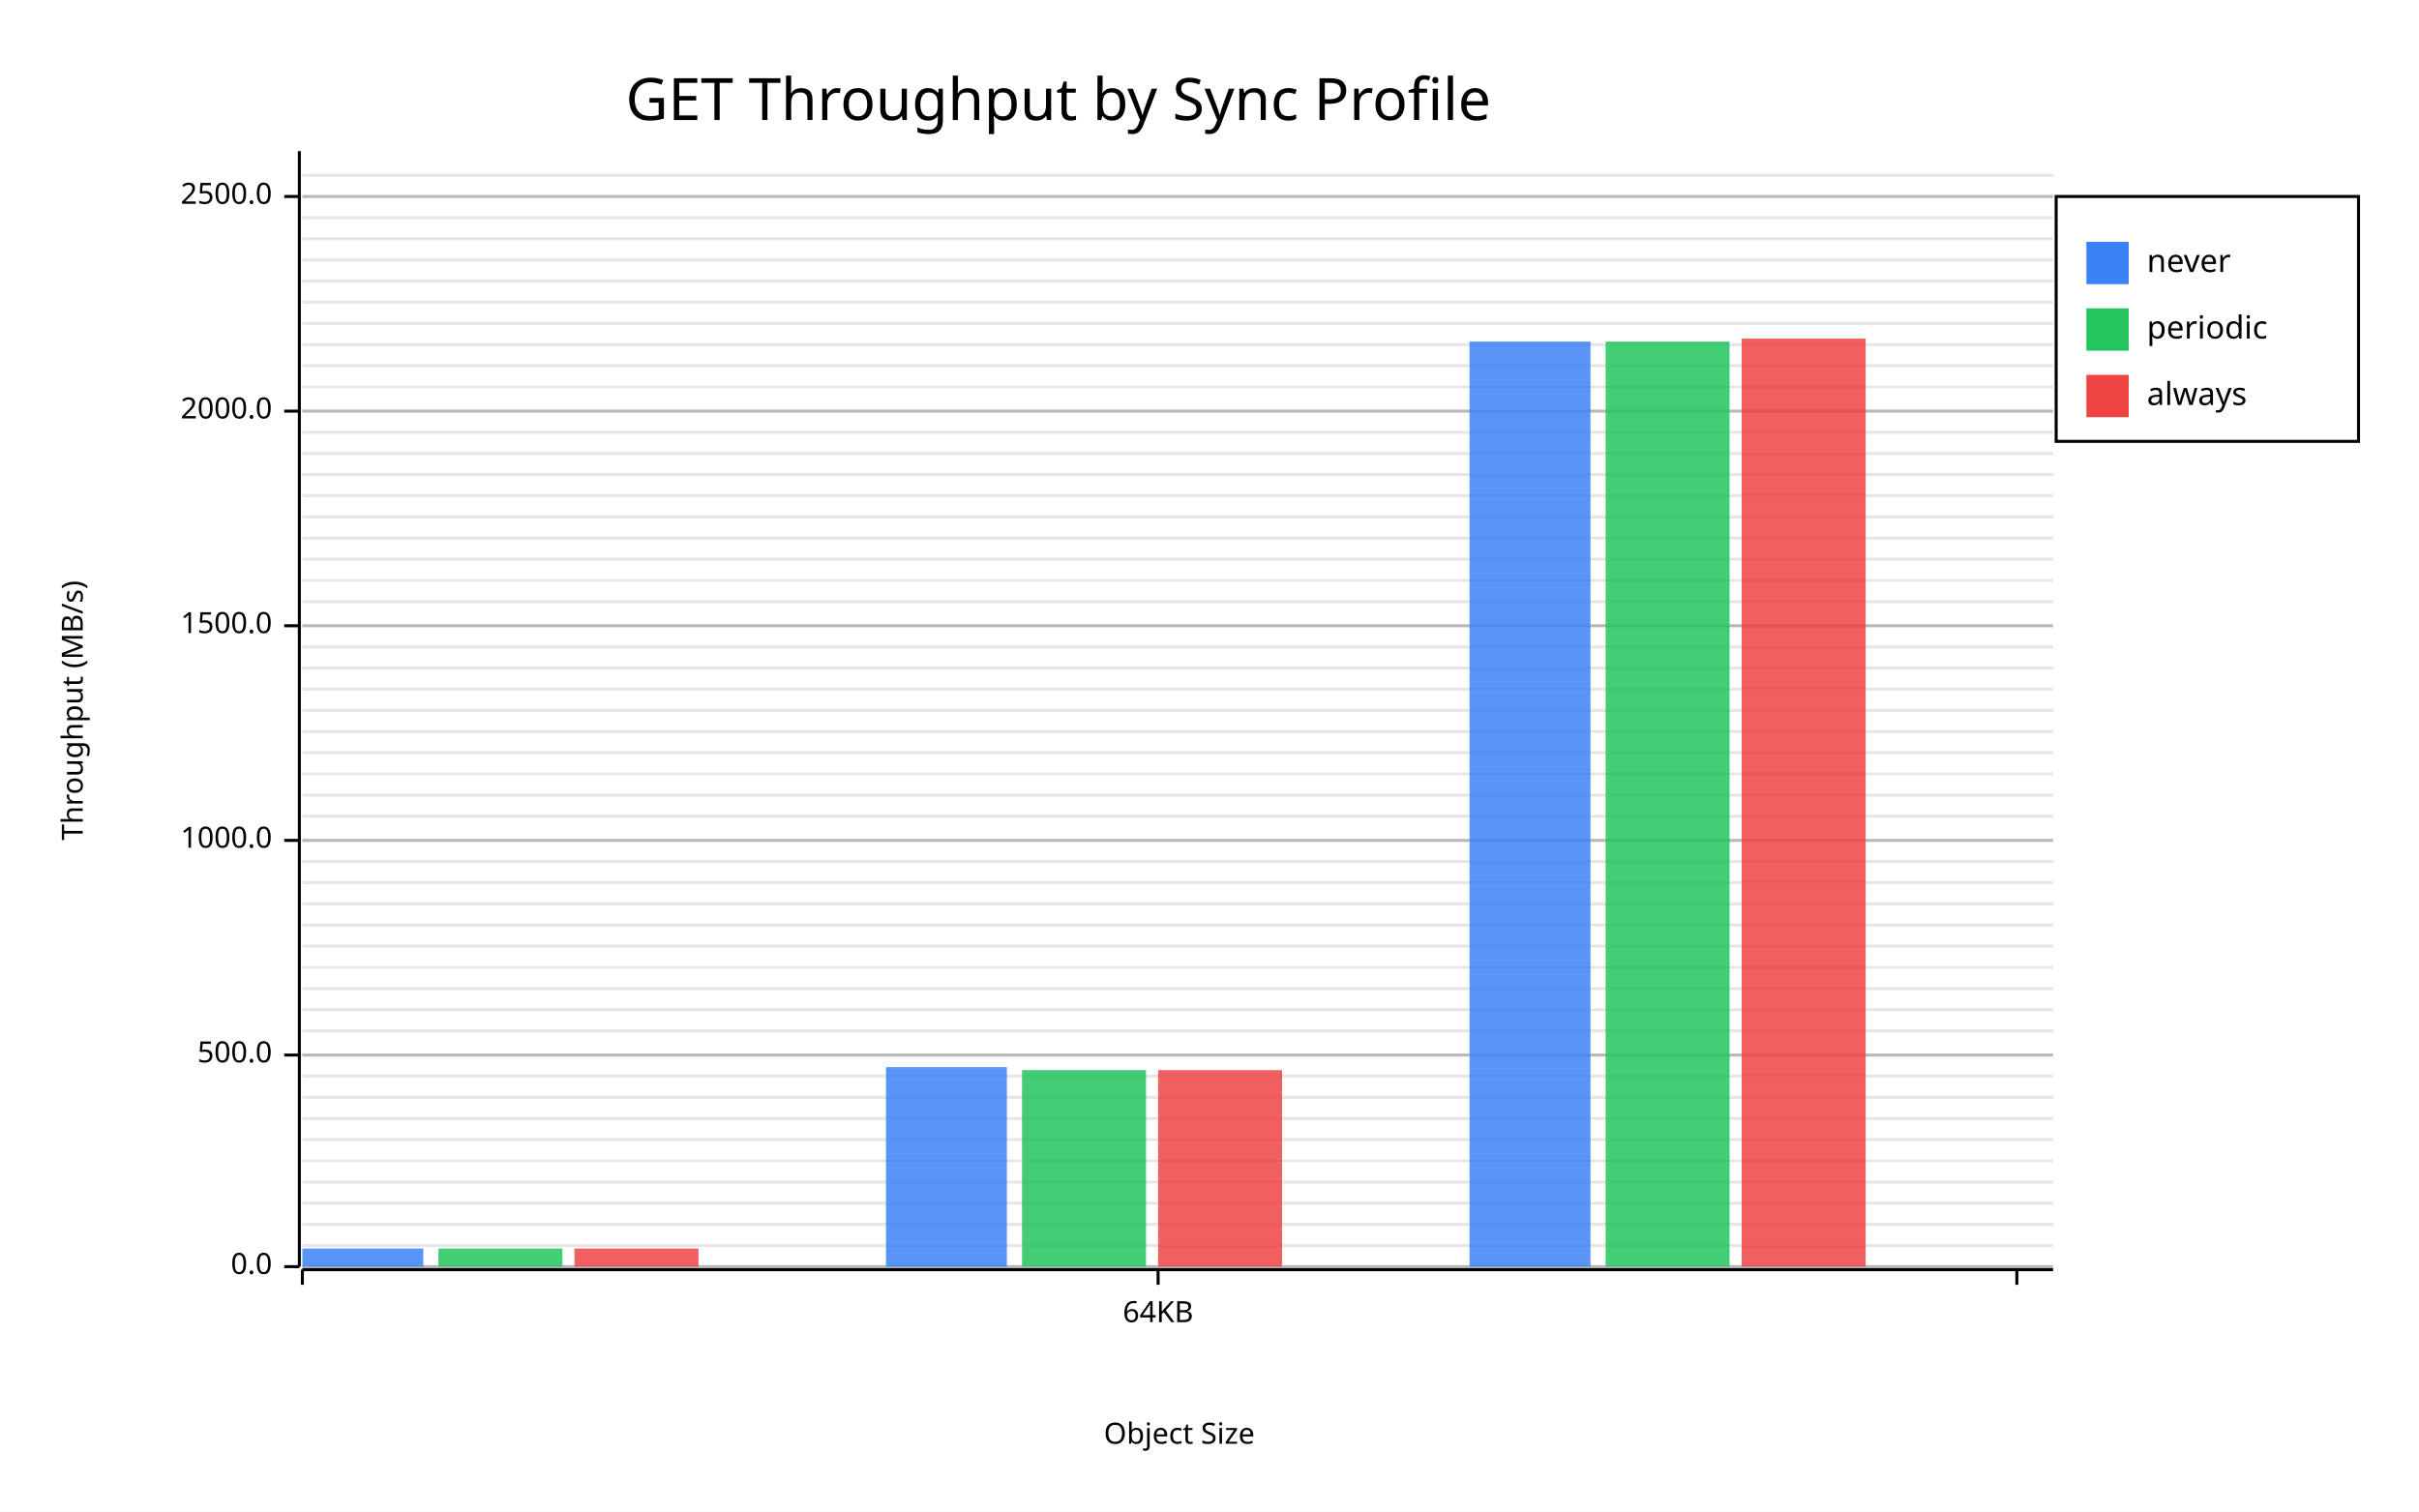
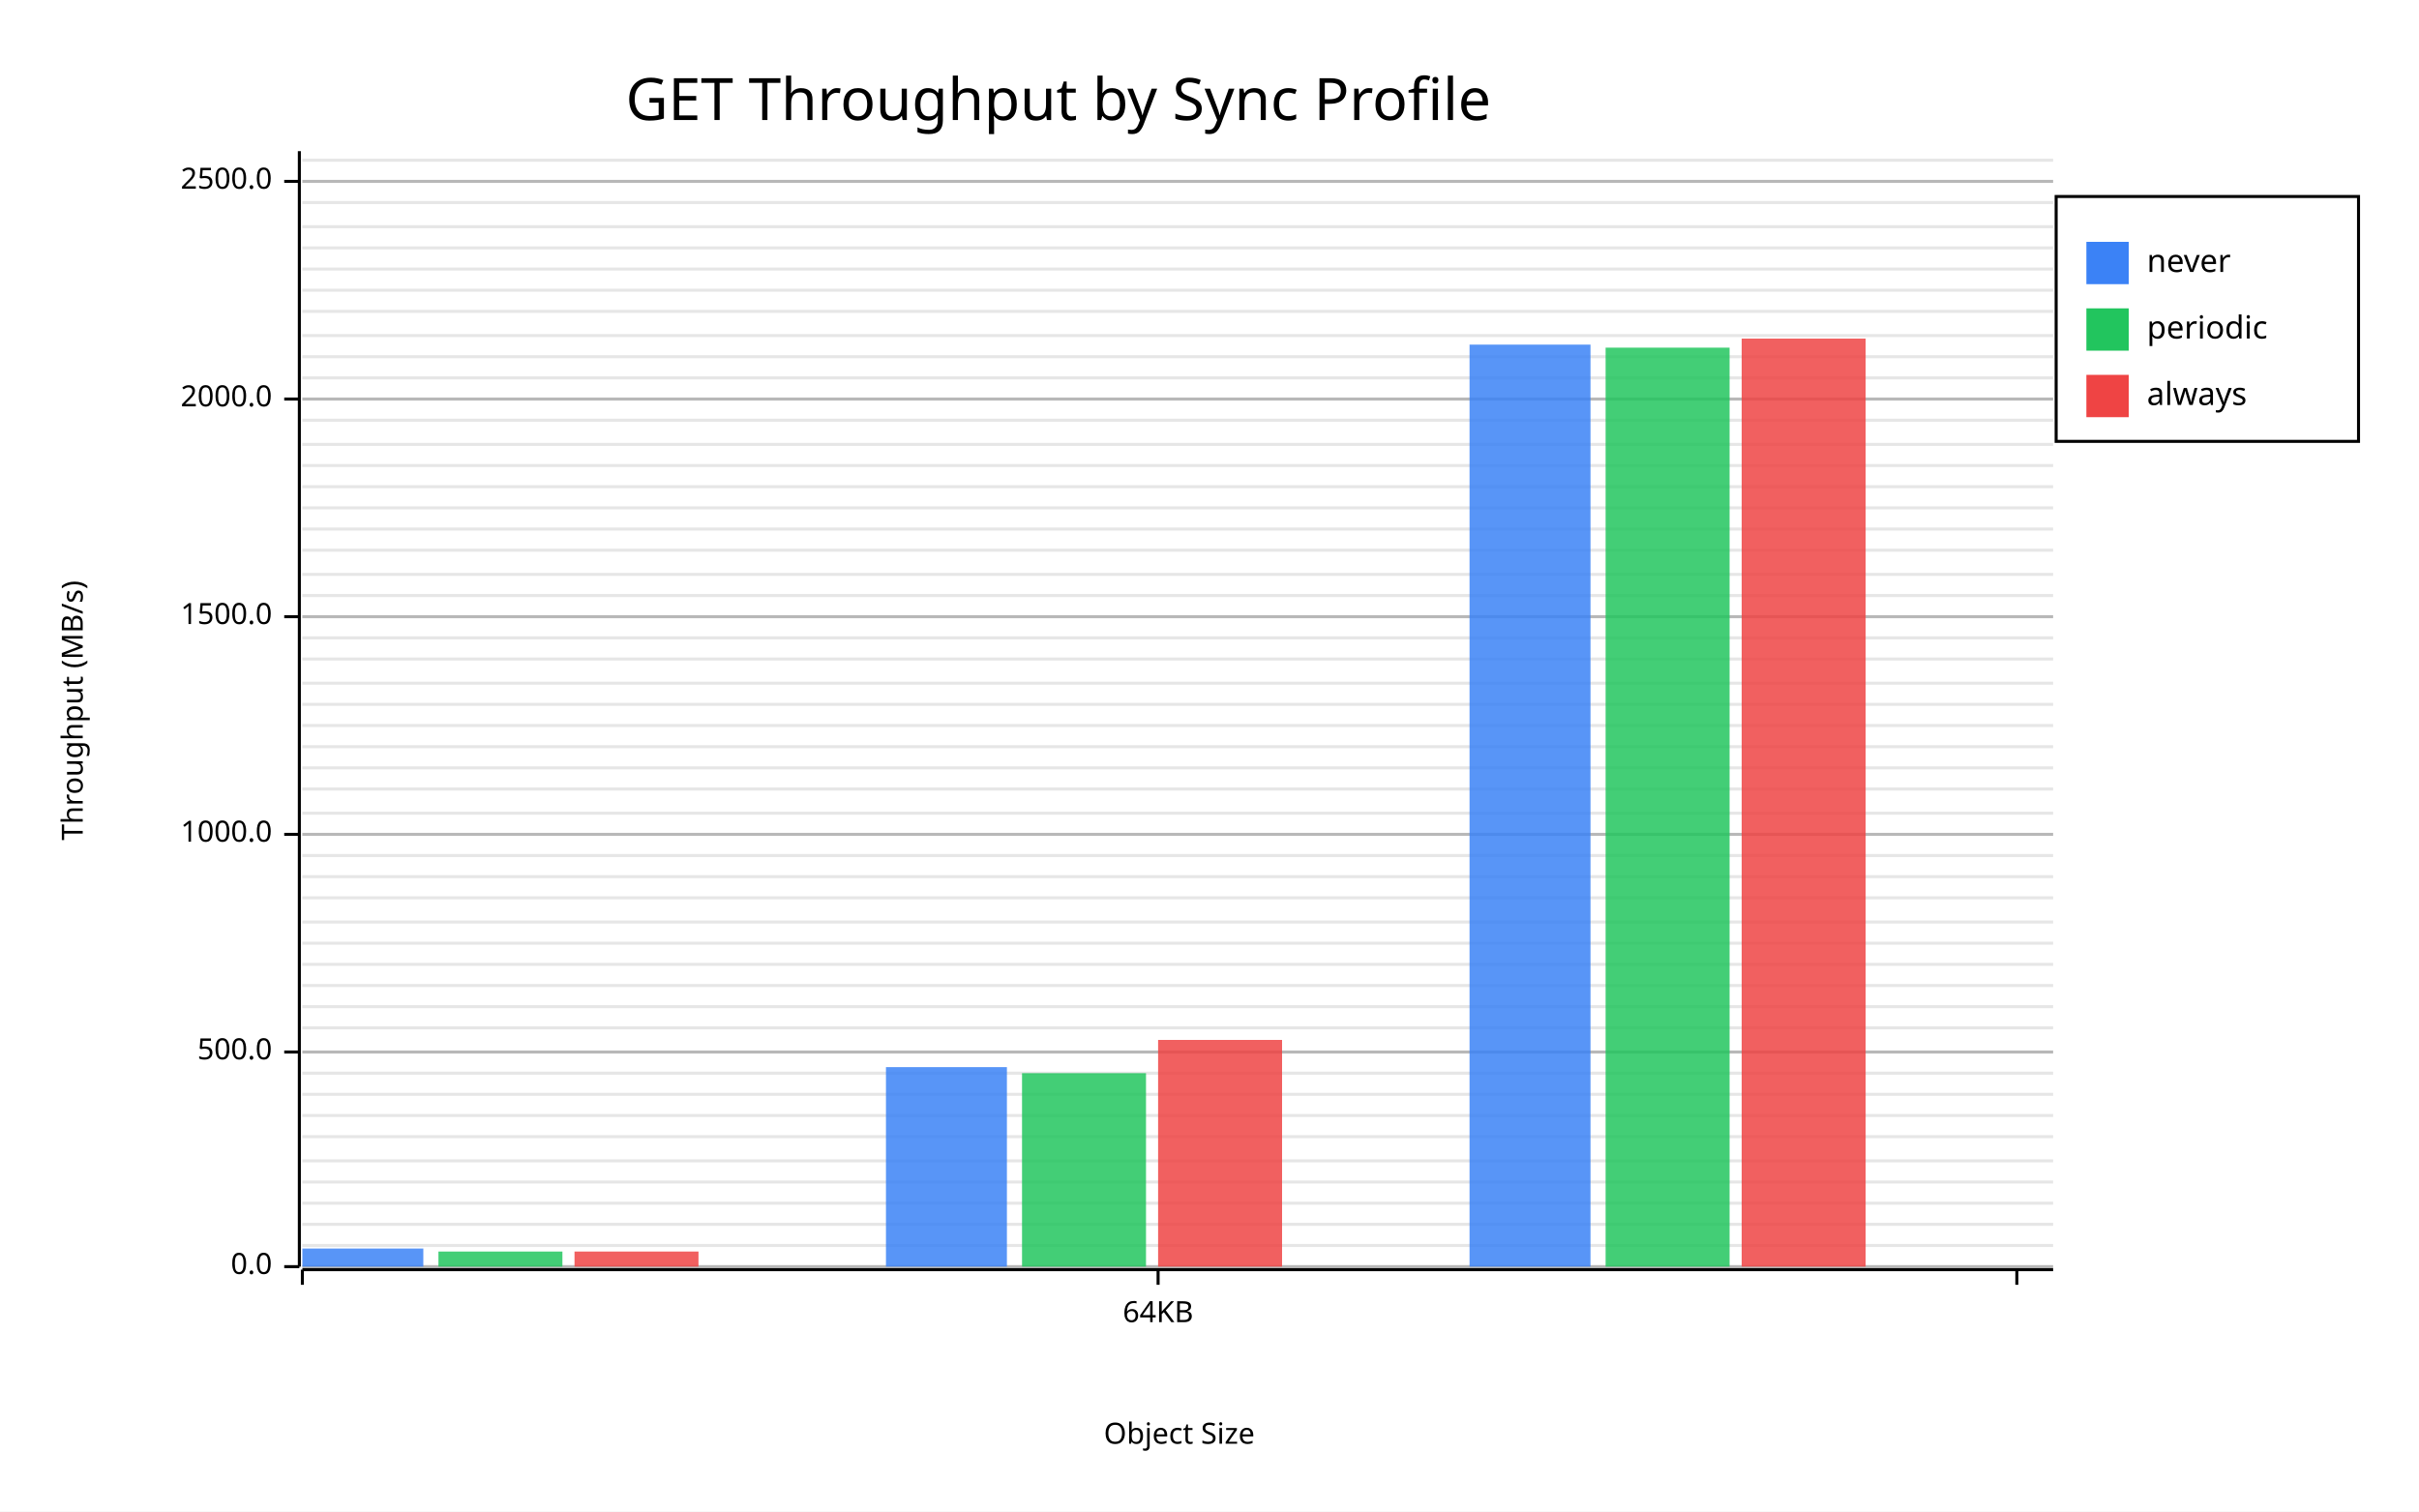
<svg xmlns="http://www.w3.org/2000/svg" width="800" height="500" viewBox="0 0 800 500">
  <rect x="0" y="0" width="800" height="500" opacity="1" fill="#FFFFFF" stroke="none" />
  <text x="350" y="25" dy="0.76em" text-anchor="middle" font-family="sans-serif" font-size="19.355" opacity="1" fill="#000000">
GET Throughput by Sync Profile
</text>
  <line opacity="0.1" stroke="#000000" stroke-width="1" x1="100" y1="419" x2="679" y2="419" />
  <line opacity="0.1" stroke="#000000" stroke-width="1" x1="100" y1="412" x2="679" y2="412" />
  <line opacity="0.1" stroke="#000000" stroke-width="1" x1="100" y1="405" x2="679" y2="405" />
  <line opacity="0.1" stroke="#000000" stroke-width="1" x1="100" y1="398" x2="679" y2="398" />
  <line opacity="0.1" stroke="#000000" stroke-width="1" x1="100" y1="391" x2="679" y2="391" />
  <line opacity="0.1" stroke="#000000" stroke-width="1" x1="100" y1="384" x2="679" y2="384" />
-   <line opacity="0.1" stroke="#000000" stroke-width="1" x1="100" y1="377" x2="679" y2="377" />
-   <line opacity="0.1" stroke="#000000" stroke-width="1" x1="100" y1="370" x2="679" y2="370" />
-   <line opacity="0.1" stroke="#000000" stroke-width="1" x1="100" y1="363" x2="679" y2="363" />
-   <line opacity="0.1" stroke="#000000" stroke-width="1" x1="100" y1="356" x2="679" y2="356" />
-   <line opacity="0.1" stroke="#000000" stroke-width="1" x1="100" y1="349" x2="679" y2="349" />
-   <line opacity="0.1" stroke="#000000" stroke-width="1" x1="100" y1="341" x2="679" y2="341" />
-   <line opacity="0.1" stroke="#000000" stroke-width="1" x1="100" y1="334" x2="679" y2="334" />
-   <line opacity="0.1" stroke="#000000" stroke-width="1" x1="100" y1="327" x2="679" y2="327" />
-   <line opacity="0.1" stroke="#000000" stroke-width="1" x1="100" y1="320" x2="679" y2="320" />
-   <line opacity="0.1" stroke="#000000" stroke-width="1" x1="100" y1="313" x2="679" y2="313" />
-   <line opacity="0.1" stroke="#000000" stroke-width="1" x1="100" y1="306" x2="679" y2="306" />
-   <line opacity="0.1" stroke="#000000" stroke-width="1" x1="100" y1="299" x2="679" y2="299" />
-   <line opacity="0.1" stroke="#000000" stroke-width="1" x1="100" y1="292" x2="679" y2="292" />
-   <line opacity="0.1" stroke="#000000" stroke-width="1" x1="100" y1="285" x2="679" y2="285" />
-   <line opacity="0.1" stroke="#000000" stroke-width="1" x1="100" y1="278" x2="679" y2="278" />
-   <line opacity="0.1" stroke="#000000" stroke-width="1" x1="100" y1="270" x2="679" y2="270" />
-   <line opacity="0.1" stroke="#000000" stroke-width="1" x1="100" y1="263" x2="679" y2="263" />
-   <line opacity="0.1" stroke="#000000" stroke-width="1" x1="100" y1="256" x2="679" y2="256" />
-   <line opacity="0.1" stroke="#000000" stroke-width="1" x1="100" y1="249" x2="679" y2="249" />
-   <line opacity="0.1" stroke="#000000" stroke-width="1" x1="100" y1="242" x2="679" y2="242" />
-   <line opacity="0.1" stroke="#000000" stroke-width="1" x1="100" y1="235" x2="679" y2="235" />
-   <line opacity="0.1" stroke="#000000" stroke-width="1" x1="100" y1="228" x2="679" y2="228" />
-   <line opacity="0.1" stroke="#000000" stroke-width="1" x1="100" y1="221" x2="679" y2="221" />
-   <line opacity="0.1" stroke="#000000" stroke-width="1" x1="100" y1="214" x2="679" y2="214" />
-   <line opacity="0.1" stroke="#000000" stroke-width="1" x1="100" y1="207" x2="679" y2="207" />
-   <line opacity="0.1" stroke="#000000" stroke-width="1" x1="100" y1="199" x2="679" y2="199" />
-   <line opacity="0.1" stroke="#000000" stroke-width="1" x1="100" y1="192" x2="679" y2="192" />
-   <line opacity="0.1" stroke="#000000" stroke-width="1" x1="100" y1="185" x2="679" y2="185" />
-   <line opacity="0.1" stroke="#000000" stroke-width="1" x1="100" y1="178" x2="679" y2="178" />
-   <line opacity="0.1" stroke="#000000" stroke-width="1" x1="100" y1="171" x2="679" y2="171" />
-   <line opacity="0.1" stroke="#000000" stroke-width="1" x1="100" y1="164" x2="679" y2="164" />
-   <line opacity="0.1" stroke="#000000" stroke-width="1" x1="100" y1="157" x2="679" y2="157" />
-   <line opacity="0.1" stroke="#000000" stroke-width="1" x1="100" y1="150" x2="679" y2="150" />
-   <line opacity="0.1" stroke="#000000" stroke-width="1" x1="100" y1="143" x2="679" y2="143" />
-   <line opacity="0.1" stroke="#000000" stroke-width="1" x1="100" y1="136" x2="679" y2="136" />
-   <line opacity="0.1" stroke="#000000" stroke-width="1" x1="100" y1="128" x2="679" y2="128" />
-   <line opacity="0.1" stroke="#000000" stroke-width="1" x1="100" y1="121" x2="679" y2="121" />
-   <line opacity="0.1" stroke="#000000" stroke-width="1" x1="100" y1="114" x2="679" y2="114" />
-   <line opacity="0.1" stroke="#000000" stroke-width="1" x1="100" y1="107" x2="679" y2="107" />
-   <line opacity="0.1" stroke="#000000" stroke-width="1" x1="100" y1="100" x2="679" y2="100" />
-   <line opacity="0.1" stroke="#000000" stroke-width="1" x1="100" y1="93" x2="679" y2="93" />
-   <line opacity="0.1" stroke="#000000" stroke-width="1" x1="100" y1="86" x2="679" y2="86" />
-   <line opacity="0.1" stroke="#000000" stroke-width="1" x1="100" y1="79" x2="679" y2="79" />
-   <line opacity="0.1" stroke="#000000" stroke-width="1" x1="100" y1="72" x2="679" y2="72" />
-   <line opacity="0.1" stroke="#000000" stroke-width="1" x1="100" y1="65" x2="679" y2="65" />
-   <line opacity="0.1" stroke="#000000" stroke-width="1" x1="100" y1="58" x2="679" y2="58" />
+   <line opacity="0.1" stroke="#000000" stroke-width="1" x1="100" y1="376" x2="679" y2="376" />
+   <line opacity="0.1" stroke="#000000" stroke-width="1" x1="100" y1="369" x2="679" y2="369" />
+   <line opacity="0.1" stroke="#000000" stroke-width="1" x1="100" y1="362" x2="679" y2="362" />
+   <line opacity="0.1" stroke="#000000" stroke-width="1" x1="100" y1="355" x2="679" y2="355" />
+   <line opacity="0.1" stroke="#000000" stroke-width="1" x1="100" y1="348" x2="679" y2="348" />
+   <line opacity="0.1" stroke="#000000" stroke-width="1" x1="100" y1="340" x2="679" y2="340" />
+   <line opacity="0.1" stroke="#000000" stroke-width="1" x1="100" y1="333" x2="679" y2="333" />
+   <line opacity="0.1" stroke="#000000" stroke-width="1" x1="100" y1="326" x2="679" y2="326" />
+   <line opacity="0.1" stroke="#000000" stroke-width="1" x1="100" y1="319" x2="679" y2="319" />
+   <line opacity="0.1" stroke="#000000" stroke-width="1" x1="100" y1="312" x2="679" y2="312" />
+   <line opacity="0.1" stroke="#000000" stroke-width="1" x1="100" y1="305" x2="679" y2="305" />
+   <line opacity="0.1" stroke="#000000" stroke-width="1" x1="100" y1="297" x2="679" y2="297" />
+   <line opacity="0.1" stroke="#000000" stroke-width="1" x1="100" y1="290" x2="679" y2="290" />
+   <line opacity="0.1" stroke="#000000" stroke-width="1" x1="100" y1="283" x2="679" y2="283" />
+   <line opacity="0.1" stroke="#000000" stroke-width="1" x1="100" y1="276" x2="679" y2="276" />
+   <line opacity="0.1" stroke="#000000" stroke-width="1" x1="100" y1="269" x2="679" y2="269" />
+   <line opacity="0.1" stroke="#000000" stroke-width="1" x1="100" y1="261" x2="679" y2="261" />
+   <line opacity="0.1" stroke="#000000" stroke-width="1" x1="100" y1="254" x2="679" y2="254" />
+   <line opacity="0.1" stroke="#000000" stroke-width="1" x1="100" y1="247" x2="679" y2="247" />
+   <line opacity="0.1" stroke="#000000" stroke-width="1" x1="100" y1="240" x2="679" y2="240" />
+   <line opacity="0.1" stroke="#000000" stroke-width="1" x1="100" y1="233" x2="679" y2="233" />
+   <line opacity="0.1" stroke="#000000" stroke-width="1" x1="100" y1="226" x2="679" y2="226" />
+   <line opacity="0.1" stroke="#000000" stroke-width="1" x1="100" y1="218" x2="679" y2="218" />
+   <line opacity="0.1" stroke="#000000" stroke-width="1" x1="100" y1="211" x2="679" y2="211" />
+   <line opacity="0.1" stroke="#000000" stroke-width="1" x1="100" y1="204" x2="679" y2="204" />
+   <line opacity="0.1" stroke="#000000" stroke-width="1" x1="100" y1="197" x2="679" y2="197" />
+   <line opacity="0.1" stroke="#000000" stroke-width="1" x1="100" y1="190" x2="679" y2="190" />
+   <line opacity="0.1" stroke="#000000" stroke-width="1" x1="100" y1="182" x2="679" y2="182" />
+   <line opacity="0.1" stroke="#000000" stroke-width="1" x1="100" y1="175" x2="679" y2="175" />
+   <line opacity="0.1" stroke="#000000" stroke-width="1" x1="100" y1="168" x2="679" y2="168" />
+   <line opacity="0.1" stroke="#000000" stroke-width="1" x1="100" y1="161" x2="679" y2="161" />
+   <line opacity="0.1" stroke="#000000" stroke-width="1" x1="100" y1="154" x2="679" y2="154" />
+   <line opacity="0.1" stroke="#000000" stroke-width="1" x1="100" y1="147" x2="679" y2="147" />
+   <line opacity="0.1" stroke="#000000" stroke-width="1" x1="100" y1="139" x2="679" y2="139" />
+   <line opacity="0.1" stroke="#000000" stroke-width="1" x1="100" y1="132" x2="679" y2="132" />
+   <line opacity="0.1" stroke="#000000" stroke-width="1" x1="100" y1="125" x2="679" y2="125" />
+   <line opacity="0.1" stroke="#000000" stroke-width="1" x1="100" y1="118" x2="679" y2="118" />
+   <line opacity="0.1" stroke="#000000" stroke-width="1" x1="100" y1="111" x2="679" y2="111" />
+   <line opacity="0.1" stroke="#000000" stroke-width="1" x1="100" y1="103" x2="679" y2="103" />
+   <line opacity="0.1" stroke="#000000" stroke-width="1" x1="100" y1="96" x2="679" y2="96" />
+   <line opacity="0.1" stroke="#000000" stroke-width="1" x1="100" y1="89" x2="679" y2="89" />
+   <line opacity="0.1" stroke="#000000" stroke-width="1" x1="100" y1="82" x2="679" y2="82" />
+   <line opacity="0.1" stroke="#000000" stroke-width="1" x1="100" y1="75" x2="679" y2="75" />
+   <line opacity="0.1" stroke="#000000" stroke-width="1" x1="100" y1="67" x2="679" y2="67" />
+   <line opacity="0.1" stroke="#000000" stroke-width="1" x1="100" y1="60" x2="679" y2="60" />
+   <line opacity="0.1" stroke="#000000" stroke-width="1" x1="100" y1="53" x2="679" y2="53" />
  <text x="20" y="235" dy="0.76em" text-anchor="middle" font-family="sans-serif" font-size="9.677" opacity="1" fill="#000000" transform="rotate(270, 20, 235)">
Throughput (MB/s)
</text>
  <text x="390" y="480" dy="-0.5ex" text-anchor="middle" font-family="sans-serif" font-size="9.677" opacity="1" fill="#000000">
Object Size
</text>
  <line opacity="0.2" stroke="#000000" stroke-width="1" x1="100" y1="419" x2="679" y2="419" />
-   <line opacity="0.2" stroke="#000000" stroke-width="1" x1="100" y1="349" x2="679" y2="349" />
-   <line opacity="0.2" stroke="#000000" stroke-width="1" x1="100" y1="278" x2="679" y2="278" />
-   <line opacity="0.2" stroke="#000000" stroke-width="1" x1="100" y1="207" x2="679" y2="207" />
-   <line opacity="0.2" stroke="#000000" stroke-width="1" x1="100" y1="136" x2="679" y2="136" />
-   <line opacity="0.2" stroke="#000000" stroke-width="1" x1="100" y1="65" x2="679" y2="65" />
+   <line opacity="0.2" stroke="#000000" stroke-width="1" x1="100" y1="348" x2="679" y2="348" />
+   <line opacity="0.2" stroke="#000000" stroke-width="1" x1="100" y1="276" x2="679" y2="276" />
+   <line opacity="0.2" stroke="#000000" stroke-width="1" x1="100" y1="204" x2="679" y2="204" />
+   <line opacity="0.2" stroke="#000000" stroke-width="1" x1="100" y1="132" x2="679" y2="132" />
+   <line opacity="0.2" stroke="#000000" stroke-width="1" x1="100" y1="60" x2="679" y2="60" />
  <polyline fill="none" opacity="1" stroke="#000000" stroke-width="1" points="99,50 99,419 " />
  <text x="90" y="419" dy="0.5ex" text-anchor="end" font-family="sans-serif" font-size="9.677" opacity="1" fill="#000000">
0.0
</text>
  <polyline fill="none" opacity="1" stroke="#000000" stroke-width="1" points="94,419 99,419 " />
-   <text x="90" y="349" dy="0.5ex" text-anchor="end" font-family="sans-serif" font-size="9.677" opacity="1" fill="#000000">
+   <text x="90" y="348" dy="0.5ex" text-anchor="end" font-family="sans-serif" font-size="9.677" opacity="1" fill="#000000">
500.0
</text>
-   <polyline fill="none" opacity="1" stroke="#000000" stroke-width="1" points="94,349 99,349 " />
-   <text x="90" y="278" dy="0.5ex" text-anchor="end" font-family="sans-serif" font-size="9.677" opacity="1" fill="#000000">
+   <polyline fill="none" opacity="1" stroke="#000000" stroke-width="1" points="94,348 99,348 " />
+   <text x="90" y="276" dy="0.5ex" text-anchor="end" font-family="sans-serif" font-size="9.677" opacity="1" fill="#000000">
1000.0
</text>
-   <polyline fill="none" opacity="1" stroke="#000000" stroke-width="1" points="94,278 99,278 " />
-   <text x="90" y="207" dy="0.5ex" text-anchor="end" font-family="sans-serif" font-size="9.677" opacity="1" fill="#000000">
+   <polyline fill="none" opacity="1" stroke="#000000" stroke-width="1" points="94,276 99,276 " />
+   <text x="90" y="204" dy="0.5ex" text-anchor="end" font-family="sans-serif" font-size="9.677" opacity="1" fill="#000000">
1500.0
</text>
-   <polyline fill="none" opacity="1" stroke="#000000" stroke-width="1" points="94,207 99,207 " />
-   <text x="90" y="136" dy="0.5ex" text-anchor="end" font-family="sans-serif" font-size="9.677" opacity="1" fill="#000000">
+   <polyline fill="none" opacity="1" stroke="#000000" stroke-width="1" points="94,204 99,204 " />
+   <text x="90" y="132" dy="0.5ex" text-anchor="end" font-family="sans-serif" font-size="9.677" opacity="1" fill="#000000">
2000.0
</text>
-   <polyline fill="none" opacity="1" stroke="#000000" stroke-width="1" points="94,136 99,136 " />
-   <text x="90" y="65" dy="0.5ex" text-anchor="end" font-family="sans-serif" font-size="9.677" opacity="1" fill="#000000">
+   <polyline fill="none" opacity="1" stroke="#000000" stroke-width="1" points="94,132 99,132 " />
+   <text x="90" y="60" dy="0.5ex" text-anchor="end" font-family="sans-serif" font-size="9.677" opacity="1" fill="#000000">
2500.0
</text>
-   <polyline fill="none" opacity="1" stroke="#000000" stroke-width="1" points="94,65 99,65 " />
+   <polyline fill="none" opacity="1" stroke="#000000" stroke-width="1" points="94,60 99,60 " />
  <polyline fill="none" opacity="1" stroke="#000000" stroke-width="1" points="100,420 679,420 " />
  <text x="100" y="430" dy="0.76em" text-anchor="middle" font-family="sans-serif" font-size="9.677" opacity="1" fill="#000000">

</text>
  <polyline fill="none" opacity="1" stroke="#000000" stroke-width="1" points="100,420 100,425 " />
  <text x="383" y="430" dy="0.76em" text-anchor="middle" font-family="sans-serif" font-size="9.677" opacity="1" fill="#000000">
64KB
</text>
  <polyline fill="none" opacity="1" stroke="#000000" stroke-width="1" points="383,420 383,425 " />
  <text x="667" y="430" dy="0.76em" text-anchor="middle" font-family="sans-serif" font-size="9.677" opacity="1" fill="#000000">

</text>
  <polyline fill="none" opacity="1" stroke="#000000" stroke-width="1" points="667,420 667,425 " />
  <rect x="100" y="413" width="40" height="6" opacity="0.85" fill="#3B82F6" stroke="none" />
  <rect x="293" y="353" width="40" height="66" opacity="0.85" fill="#3B82F6" stroke="none" />
-   <rect x="486" y="113" width="40" height="306" opacity="0.85" fill="#3B82F6" stroke="none" />
-   <rect x="145" y="413" width="41" height="6" opacity="0.85" fill="#22C55E" stroke="none" />
-   <rect x="338" y="354" width="41" height="65" opacity="0.85" fill="#22C55E" stroke="none" />
-   <rect x="531" y="113" width="41" height="306" opacity="0.85" fill="#22C55E" stroke="none" />
-   <rect x="190" y="413" width="41" height="6" opacity="0.85" fill="#EF4444" stroke="none" />
-   <rect x="383" y="354" width="41" height="65" opacity="0.85" fill="#EF4444" stroke="none" />
+   <rect x="486" y="114" width="40" height="305" opacity="0.85" fill="#3B82F6" stroke="none" />
+   <rect x="145" y="414" width="41" height="5" opacity="0.85" fill="#22C55E" stroke="none" />
+   <rect x="338" y="355" width="41" height="64" opacity="0.85" fill="#22C55E" stroke="none" />
+   <rect x="531" y="115" width="41" height="304" opacity="0.85" fill="#22C55E" stroke="none" />
+   <rect x="190" y="414" width="41" height="5" opacity="0.85" fill="#EF4444" stroke="none" />
+   <rect x="383" y="344" width="41" height="75" opacity="0.85" fill="#EF4444" stroke="none" />
  <rect x="576" y="112" width="41" height="307" opacity="0.85" fill="#EF4444" stroke="none" />
  <rect x="680" y="65" width="100" height="81" opacity="1" fill="#FFFFFF" stroke="none" />
  <rect x="680" y="65" width="100" height="81" opacity="1" fill="none" stroke="#000000" />
  <rect x="690" y="80" width="14" height="14" opacity="1" fill="#3B82F6" stroke="none" />
  <text x="710" y="82" dy="0.76em" text-anchor="start" font-family="sans-serif" font-size="10.484" opacity="1" fill="#000000">
never
</text>
  <rect x="690" y="102" width="14" height="14" opacity="1" fill="#22C55E" stroke="none" />
  <text x="710" y="104" dy="0.76em" text-anchor="start" font-family="sans-serif" font-size="10.484" opacity="1" fill="#000000">
periodic
</text>
  <rect x="690" y="124" width="14" height="14" opacity="1" fill="#EF4444" stroke="none" />
  <text x="710" y="126" dy="0.76em" text-anchor="start" font-family="sans-serif" font-size="10.484" opacity="1" fill="#000000">
always
</text>
</svg>
